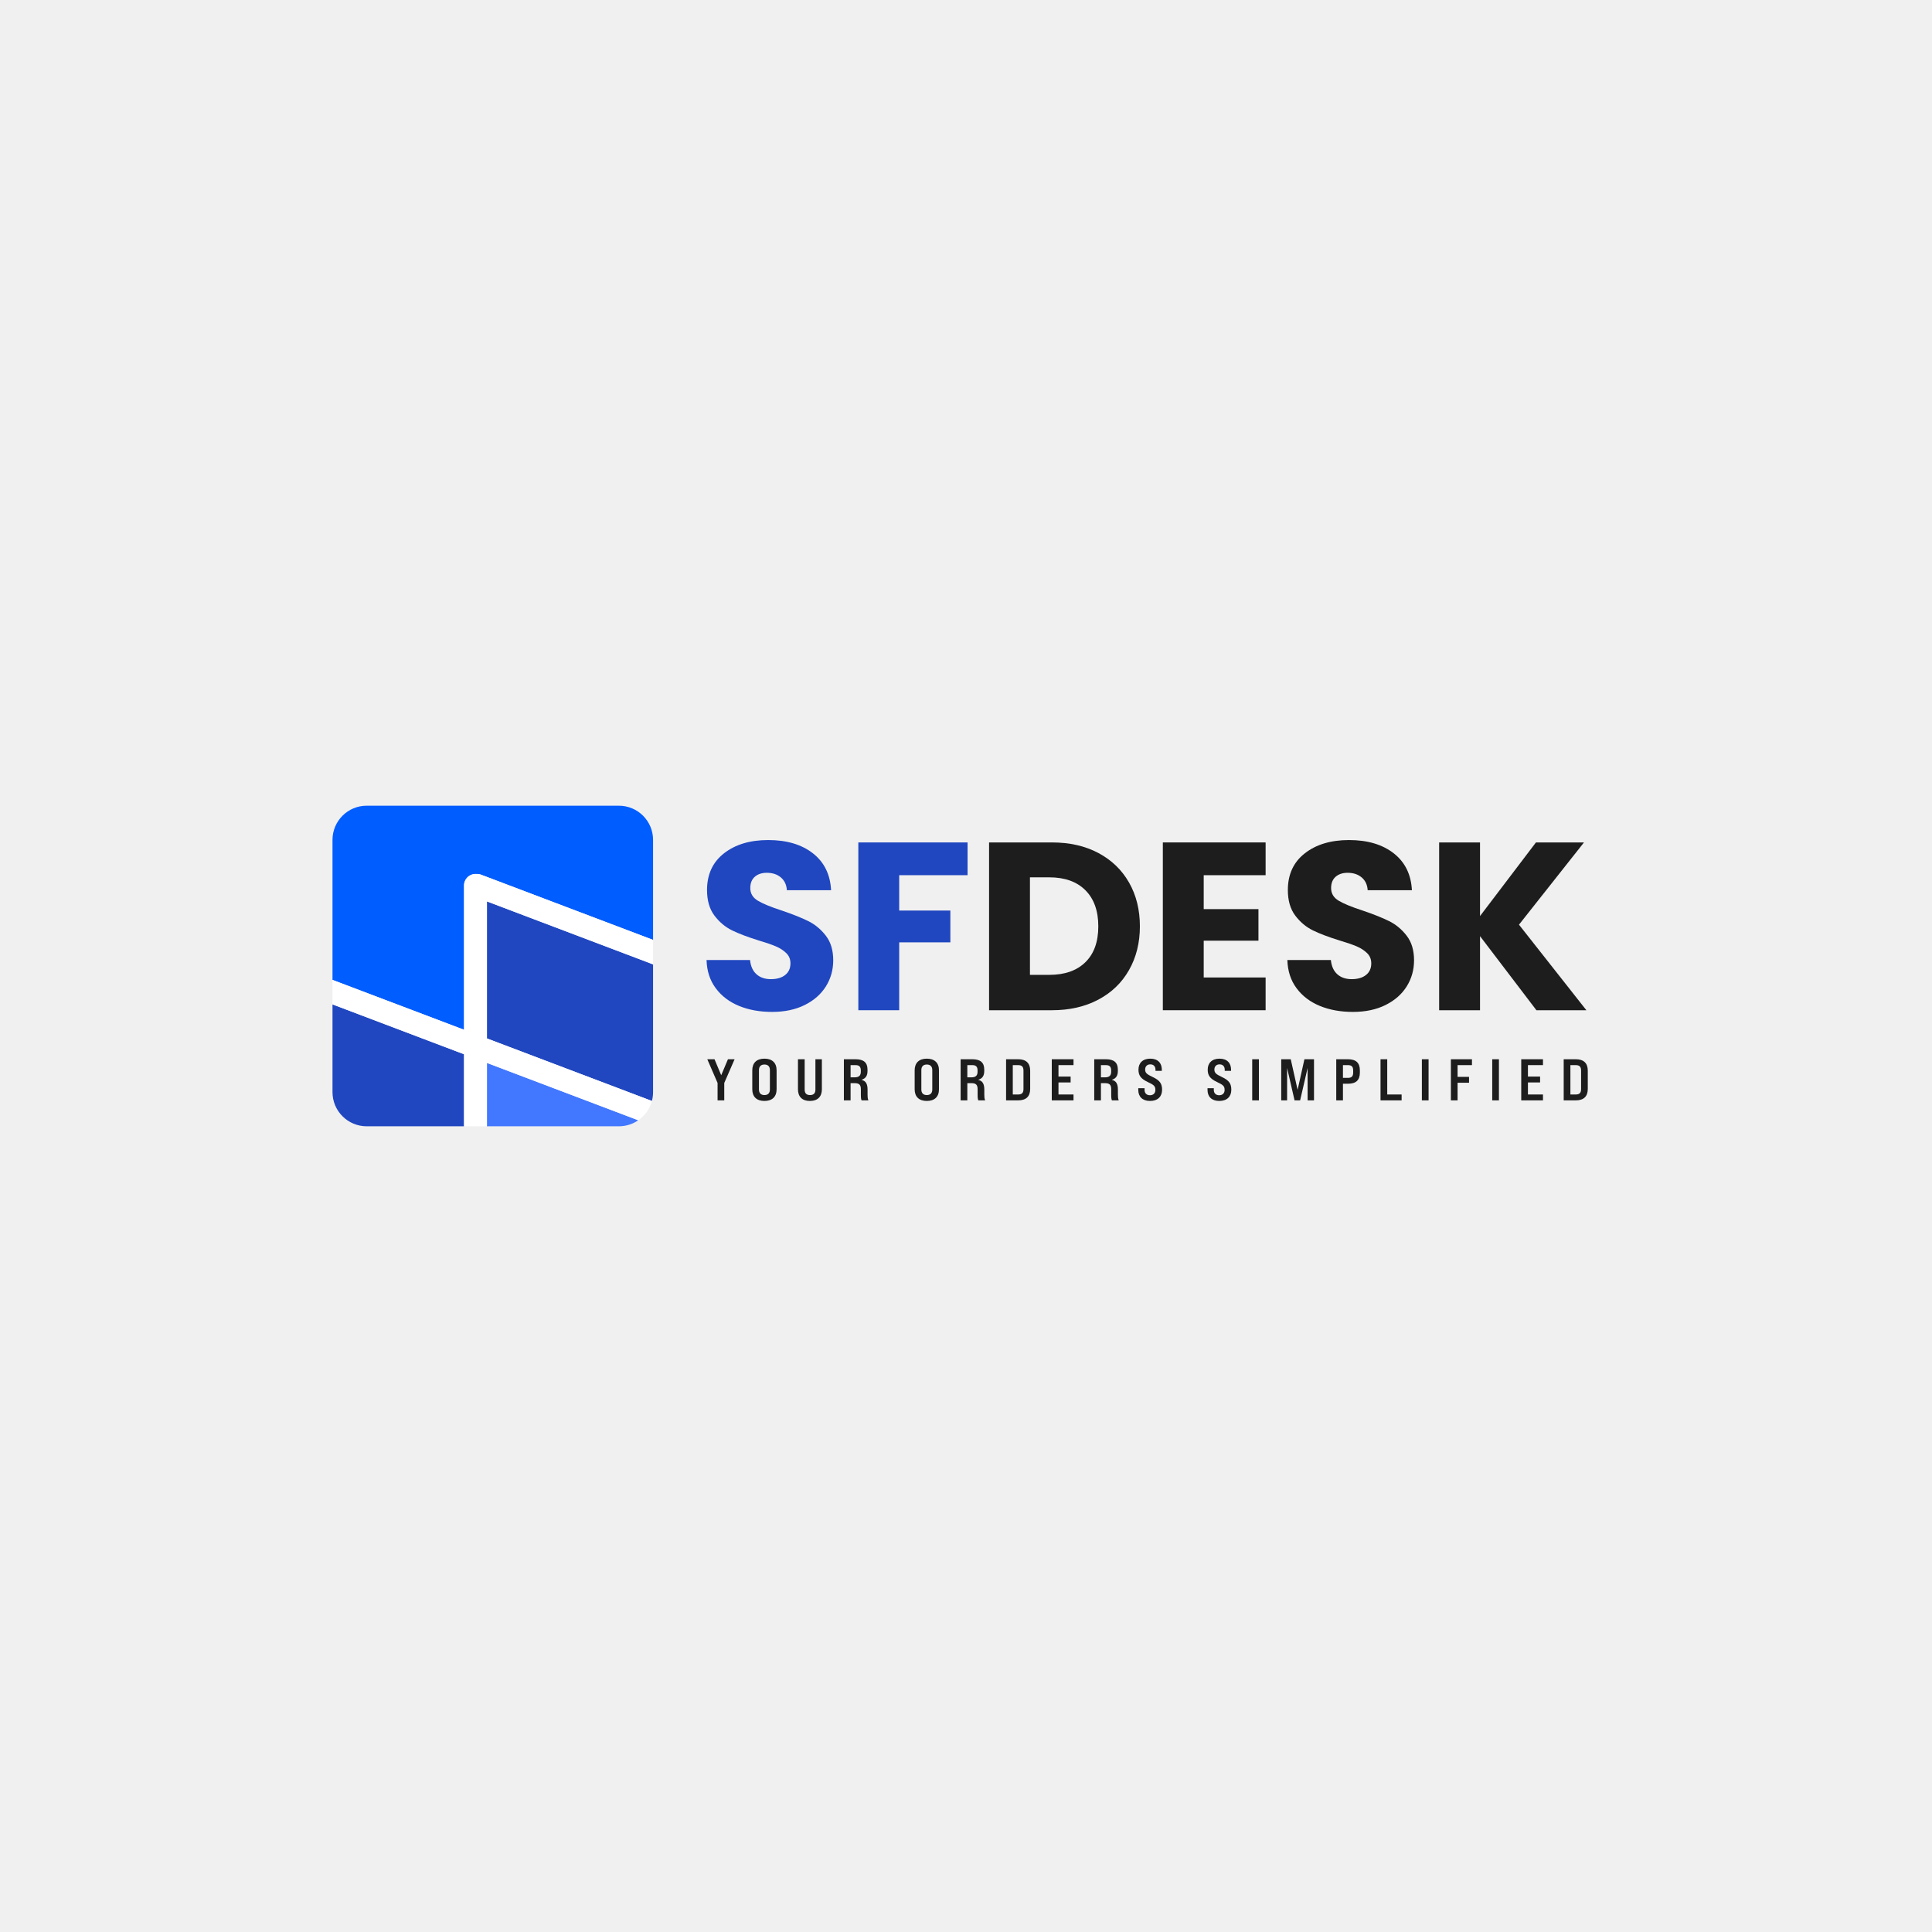
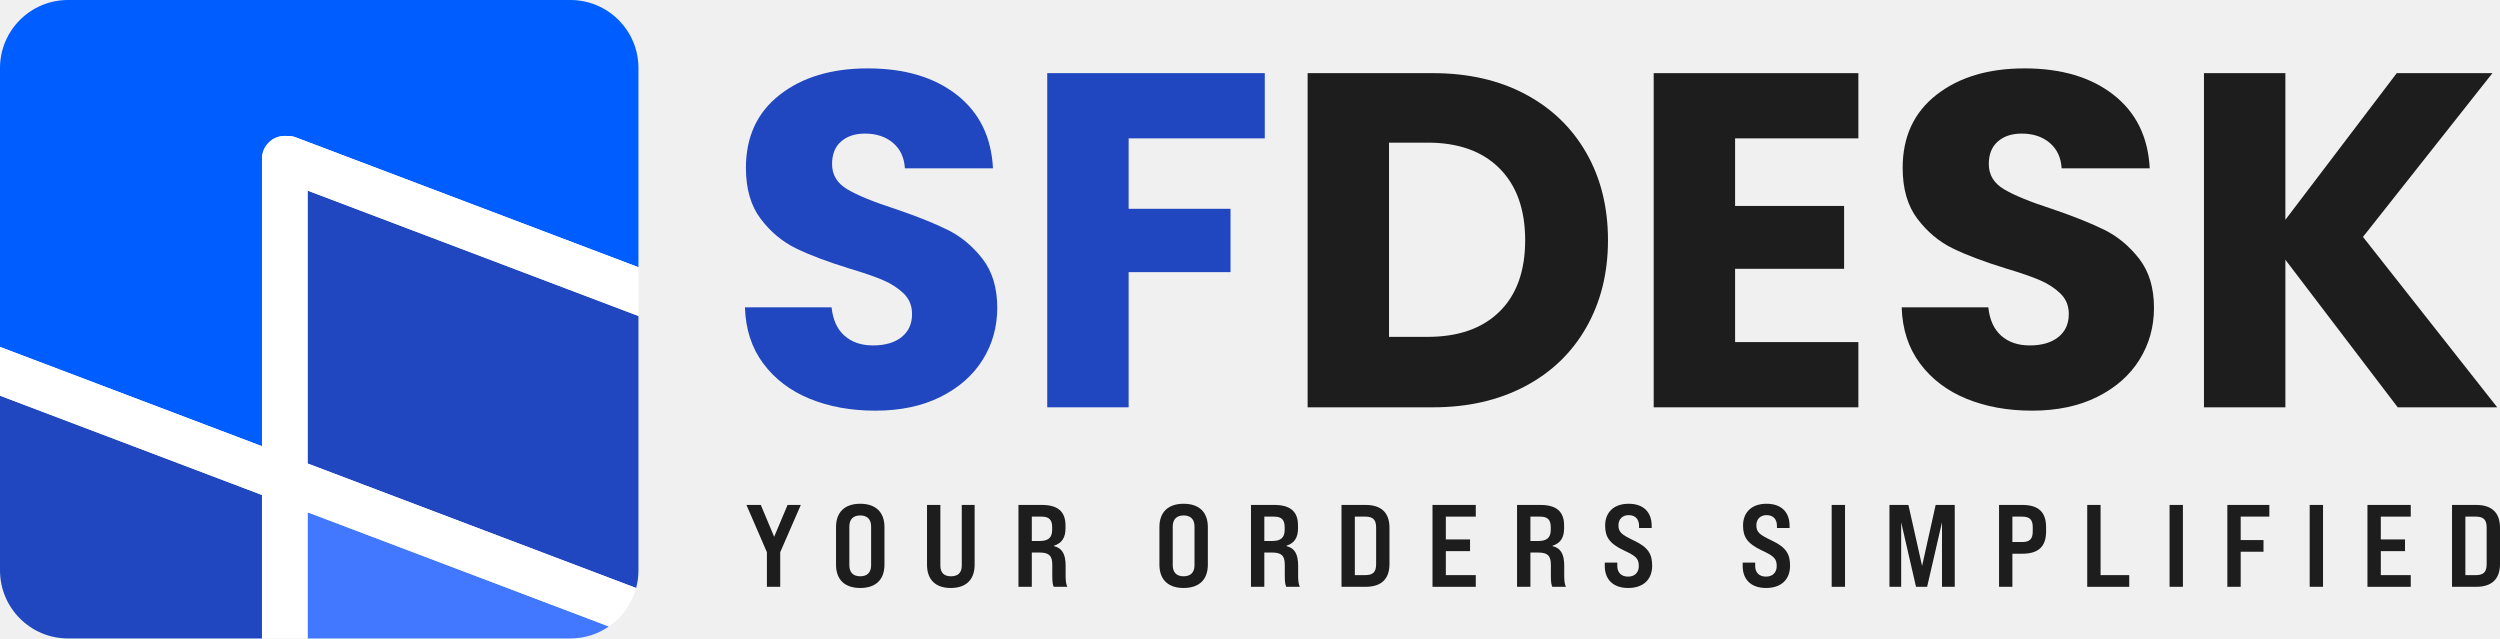
- <svg xmlns="http://www.w3.org/2000/svg" xmlns:xlink="http://www.w3.org/1999/xlink" width="2000pt" height="2000pt" viewBox="0 0 2000 2000">
+ <svg xmlns="http://www.w3.org/2000/svg" xmlns:xlink="http://www.w3.org/1999/xlink" width="1732.628" height="442.479" viewBox="0 0 1299.471 331.859">
  <defs>
    <symbol id="a" overflow="visible">
-       <path d="M78.188 1.734q-19.049 0-34.141-6.187Q28.95-10.64 19.922-22.766q-9.035-12.123-9.531-29.203h45.03q.998 9.659 6.688 14.735 5.686 5.062 14.844 5.062 9.406.001 14.844-4.328 5.451-4.324 5.453-12-.002-6.434-4.344-10.64-4.33-4.203-10.64-6.922-6.3-2.72-17.938-6.188-16.814-5.202-27.453-10.39-10.643-5.204-18.312-15.344c-5.118-6.758-7.672-15.586-7.672-26.485 0-16.156 5.851-28.812 17.562-37.969q17.562-13.734 45.781-13.734 28.7 0 46.266 13.734 17.56 13.737 18.813 38.22H93.53q-.504-8.405-6.187-13.235-5.688-4.828-14.594-4.828-7.675.002-12.375 4.094-4.704 4.078-4.703 11.75 0 8.409 7.922 13.109c5.281 3.137 13.523 6.516 24.734 10.14q16.827 5.706 27.344 10.907 10.512 5.19 18.187 15.094 7.671 9.891 7.672 25.468 0 14.847-7.547 26.969c-5.03 8.086-12.336 14.523-21.906 19.313q-14.344 7.17-33.89 7.171m0 0" style="stroke:none" />
+       <path d="M78.188 1.734q-19.049 0-34.141-6.187Q28.95-10.64 19.922-22.766q-9.035-12.123-9.531-29.203h45.03q.998 9.659 6.688 14.735 5.686 5.062 14.844 5.062 9.406.001 14.844-4.328 5.451-4.324 5.453-12-.002-6.434-4.344-10.64-4.33-4.203-10.64-6.922-6.3-2.72-17.938-6.188-16.814-5.202-27.453-10.39-10.643-5.204-18.312-15.344c-5.118-6.758-7.672-15.586-7.672-26.485 0-16.156 5.851-28.812 17.562-37.969q17.562-13.734 45.781-13.734 28.7 0 46.266 13.734 17.56 13.737 18.813 38.22H93.53q-.504-8.405-6.187-13.235-5.688-4.828-14.594-4.828-7.675.002-12.375 4.094-4.704 4.078-4.703 11.75 0 8.409 7.922 13.109 7.92 4.705 24.734 10.14 16.827 5.706 27.344 10.907 10.512 5.19 18.187 15.094 7.671 9.891 7.672 25.468 0 14.847-7.547 26.969c-5.03 8.086-12.336 14.523-21.906 19.313q-14.344 7.17-33.89 7.171m0 0" style="stroke:none" />
    </symbol>
    <symbol id="b" overflow="visible">
-       <path d="M128.422-173.703v33.906H57.656v36.61h52.953v32.921H57.656V0H15.344v-173.703Zm0 0" style="stroke:none" />
+       <path d="M128.422-173.703v33.906H57.656v36.61h52.953v32.921H57.656V0H15.344v-173.703zm0 0" style="stroke:none" />
    </symbol>
    <symbol id="c" overflow="visible">
-       <path d="M80.422-173.703c18.3 0 34.297 3.633 47.984 10.89q20.545 10.893 31.797 30.563c7.508 13.117 11.266 28.25 11.266 45.406 0 16.992-3.758 32.086-11.266 45.281-7.5 13.188-18.137 23.415-31.906 30.672Q107.637.001 80.422 0H15.344v-173.703ZM77.703-36.625c16 0 28.453-4.367 37.36-13.11q13.359-13.108 13.359-37.109 0-24.014-13.36-37.375-13.359-13.36-37.359-13.36H57.656v100.954Zm0 0" style="stroke:none" />
+       <path d="M80.422-173.703c18.3 0 34.297 3.633 47.984 10.89q20.545 10.893 31.797 30.563 11.264 19.674 11.266 45.406-.002 25.488-11.266 45.281c-7.5 13.188-18.137 23.415-31.906 30.672Q107.637.001 80.422 0H15.344v-173.703zM77.703-36.625c16 0 28.453-4.367 37.36-13.11q13.359-13.108 13.359-37.109 0-24.014-13.36-37.375-13.359-13.36-37.359-13.36H57.656v100.954zm0 0" style="stroke:none" />
    </symbol>
    <symbol id="d" overflow="visible">
-       <path d="M57.656-139.797v35.125h56.657V-72H57.656v38.094h64.078V0H15.344v-173.703h106.39v33.906Zm0 0" style="stroke:none" />
+       <path d="M57.656-139.797v35.125h56.657V-72H57.656v38.094h64.078V0H15.344v-173.703h106.39v33.906zm0 0" style="stroke:none" />
    </symbol>
    <symbol id="e" overflow="visible">
      <path d="m116.047 0-58.39-76.703V0H15.343v-173.703h42.312v76.219l57.89-76.22h49.735L97.984-88.577 167.766 0Zm0 0" style="stroke:none" />
    </symbol>
    <symbol id="f" overflow="visible">
      <path d="M11.922 0h6.922v-18l10.703-24.562h-6.875l-6.985 16.546L8.75-42.562H1.281L11.921-18Zm0 0" style="stroke:none" />
    </symbol>
    <symbol id="g" overflow="visible">
      <path d="M15.563.61c8.093 0 12.593-4.376 12.593-12.094v-19.578c0-7.72-4.5-12.11-12.593-12.11-8.079 0-12.579 4.39-12.579 12.11v19.578c0 7.718 4.5 12.093 12.579 12.093m0-6.079c-3.641 0-5.657-2.015-5.657-5.718v-20.188c0-3.703 2.016-5.719 5.656-5.719 3.657 0 5.657 2.016 5.657 5.719v20.188c0 3.703-2 5.718-5.657 5.718m0 0" style="stroke:none" />
    </symbol>
    <symbol id="h" overflow="visible">
      <path d="M15.688.61c8.078 0 12.406-4.438 12.406-12.094v-31.078h-6.688v31.5c0 3.765-1.953 5.593-5.593 5.593-3.594 0-5.532-1.828-5.532-5.593v-31.5H3.344v31.078C3.344-3.891 7.594.609 15.688.609m0 0" style="stroke:none" />
    </symbol>
    <symbol id="i" overflow="visible">
-       <path d="M3.64 0h6.938v-17.812h4.14c4.798 0 6.5 1.703 6.5 6.328v5.593c0 3.704.25 4.61.735 5.891H29c-.734-1.766-.844-3.64-.844-5.89V-11c0-6.078-1.89-9.187-6.093-10.156v-.188c4.14-1.328 6.03-4.187 6.03-9.11v-1.405c0-7.297-4.015-10.703-12.343-10.703H3.64Zm6.938-23.828v-12.656h5.11c3.828 0 5.468 1.64 5.468 5.484v1.39c0 3.954-1.937 5.782-6.375 5.782Zm0 0" style="stroke:none" />
+       <path d="M3.64 0h6.938v-17.812h4.14c4.798 0 6.5 1.703 6.5 6.328v5.593c0 3.704.25 4.61.735 5.891H29c-.734-1.766-.844-3.64-.844-5.89V-11c0-6.078-1.89-9.187-6.093-10.156v-.188c4.14-1.328 6.03-4.187 6.03-9.11v-1.405c0-7.297-4.015-10.703-12.343-10.703H3.64Zm6.938-23.828v-12.656h5.11c3.828 0 5.468 1.64 5.468 5.484v1.39c0 3.954-1.937 5.782-6.375 5.782zm0 0" style="stroke:none" />
    </symbol>
-     <symbol id="k" overflow="visible">
-       <path d="M3.64 0h12.532c8.14 0 12.406-4.016 12.406-11.86v-18.843c0-7.844-4.265-11.86-12.406-11.86H3.64Zm6.938-6.078v-30.406h5.469c3.953 0 5.594 1.64 5.594 5.656v19.094c0 4.015-1.641 5.656-5.594 5.656Zm0 0" style="stroke:none" />
+     <symbol id="j" overflow="visible">
+       <path d="M3.64 0h12.532c8.14 0 12.406-4.016 12.406-11.86v-18.843c0-7.844-4.265-11.86-12.406-11.86H3.64Zm6.938-6.078v-30.406h5.469c3.953 0 5.594 1.64 5.594 5.656v19.094c0 4.015-1.641 5.656-5.594 5.656zm0 0" style="stroke:none" />
    </symbol>
    <symbol id="l" overflow="visible">
      <path d="M3.64 0h22.5v-6.078H10.579v-12.469h12.578v-6.078H10.578v-11.86h15.563v-6.078H3.64Zm0 0" style="stroke:none" />
    </symbol>
    <symbol id="m" overflow="visible">
      <path d="M14.344.61c8.094 0 12.469-4.626 12.469-11.547 0-5.97-1.891-9.547-9.547-13.141-6.203-2.969-7.97-4.25-7.97-7.906 0-3.094 2.017-5.282 5.298-5.282 3.64 0 5.406 2.313 5.406 5.594v1.094h6.563v-1.156c0-6.875-4.063-11.438-11.97-11.438-7.905 0-12.218 4.625-12.218 11.313 0 5.78 2.063 9.297 9.656 12.89 6.266 2.922 7.844 4.188 7.844 8.203 0 3.344-2.125 5.47-5.594 5.47-3.64 0-5.594-2.298-5.594-5.47v-1.812h-6.5v1.812C2.188-3.953 6.392.61 14.345.61m0 0" style="stroke:none" />
    </symbol>
    <symbol id="n" overflow="visible">
      <path d="M3.64 0h6.938v-42.562H3.641Zm0 0" style="stroke:none" />
    </symbol>
    <symbol id="o" overflow="visible">
      <path d="M3.64 0h6.094v-33.5L17.454 0h5.765l7.734-33.5V0h6.625v-42.562h-9.922L20.61-10.875 13.5-42.562H3.64Zm0 0" style="stroke:none" />
    </symbol>
    <symbol id="p" overflow="visible">
-       <path d="M3.64 0h6.938v-17.203h5.11c8.453 0 12.406-3.719 12.406-11.61V-31c0-7.844-3.953-11.562-12.407-11.562H3.642Zm6.938-23.281v-13.203h5.11c3.89 0 5.468 1.593 5.468 5.484v2.188c0 3.953-1.578 5.53-5.468 5.53Zm0 0" style="stroke:none" />
+       <path d="M3.64 0h6.938v-17.203h5.11c8.453 0 12.406-3.719 12.406-11.61V-31c0-7.844-3.953-11.562-12.407-11.562H3.642Zm6.938-23.281v-13.203h5.11c3.89 0 5.468 1.593 5.468 5.484v2.188c0 3.953-1.578 5.53-5.468 5.53zm0 0" style="stroke:none" />
    </symbol>
    <symbol id="q" overflow="visible">
-       <path d="M3.64 0H25.47v-6.078h-14.89v-36.484H3.64Zm0 0" style="stroke:none" />
+       <path d="M3.64 0h21.83v-6.078H10.58v-36.484H3.64Zm0 0" style="stroke:none" />
    </symbol>
    <symbol id="r" overflow="visible">
      <path d="M3.64 0h6.938v-18.234h11.86v-6.078h-11.86v-12.172h14.89v-6.078H3.642Zm0 0" style="stroke:none" />
    </symbol>
  </defs>
-   <g style="fill:#2047c0;fill-opacity:1">
-     <use xlink:href="#a" x="721.025" y="1045.791" />
-     <use xlink:href="#b" x="873.196" y="1045.791" />
+   <g style="fill:#2047c0;fill-opacity:1" transform="translate(-344.199 -834.071)">
+     <use xlink:href="#a" width="100%" height="100%" x="721.025" y="1045.791" />
+     <use xlink:href="#b" width="100%" height="100%" x="873.196" y="1045.791" />
  </g>
-   <g style="fill:#1d1d1d;fill-opacity:1">
-     <use xlink:href="#c" x="1008.542" y="1045.791" />
-     <use xlink:href="#d" x="1188.425" y="1045.791" />
-     <use xlink:href="#a" x="1322.286" y="1045.791" />
-     <use xlink:href="#e" x="1474.456" y="1045.791" />
+   <g style="fill:#1d1d1d;fill-opacity:1" transform="translate(-344.199 -834.071)">
+     <use xlink:href="#c" width="100%" height="100%" x="1008.542" y="1045.791" />
+     <use xlink:href="#d" width="100%" height="100%" x="1188.425" y="1045.791" />
+     <use xlink:href="#a" width="100%" height="100%" x="1322.286" y="1045.791" />
+     <use xlink:href="#e" width="100%" height="100%" x="1474.456" y="1045.791" />
  </g>
-   <use xlink:href="#f" x="730.907" y="1139.09" style="fill:#1d1d1d;fill-opacity:1" />
-   <g style="fill:#1d1d1d;fill-opacity:1">
-     <use xlink:href="#g" x="775.773" y="1139.09" />
-     <use xlink:href="#h" x="822.706" y="1139.09" />
-     <use xlink:href="#i" x="869.943" y="1139.09" />
-     <use xlink:href="#g" x="943.868" y="1139.09" />
-     <use xlink:href="#i" x="990.801" y="1139.09" />
-     <use xlink:href="#k" x="1037.855" y="1139.09" />
-     <use xlink:href="#l" x="1085.153" y="1139.09" />
-     <use xlink:href="#i" x="1129.107" y="1139.09" />
-     <use xlink:href="#m" x="1176.161" y="1139.09" />
-     <use xlink:href="#m" x="1247.837" y="1139.09" />
-     <use xlink:href="#n" x="1292.642" y="1139.09" />
-     <use xlink:href="#o" x="1322.674" y="1139.09" />
-     <use xlink:href="#p" x="1379.638" y="1139.09" />
-     <use xlink:href="#q" x="1425.476" y="1139.09" />
-     <use xlink:href="#n" x="1468.275" y="1139.09" />
-     <use xlink:href="#r" x="1498.307" y="1139.09" />
-     <use xlink:href="#n" x="1541.106" y="1139.09" />
-     <use xlink:href="#l" x="1571.138" y="1139.09" />
-     <use xlink:href="#k" x="1615.092" y="1139.09" />
+   <use xlink:href="#f" width="100%" height="100%" x="730.907" y="1139.09" style="fill:#1d1d1d;fill-opacity:1" transform="translate(-344.199 -834.071)" />
+   <g style="fill:#1d1d1d;fill-opacity:1" transform="translate(-344.199 -834.071)">
+     <use xlink:href="#g" width="100%" height="100%" x="775.773" y="1139.09" />
+     <use xlink:href="#h" width="100%" height="100%" x="822.706" y="1139.09" />
+     <use xlink:href="#i" width="100%" height="100%" x="869.943" y="1139.09" />
+     <use xlink:href="#g" width="100%" height="100%" x="943.868" y="1139.09" />
+     <use xlink:href="#i" width="100%" height="100%" x="990.801" y="1139.09" />
+     <use xlink:href="#j" width="100%" height="100%" x="1037.855" y="1139.09" />
+     <use xlink:href="#l" width="100%" height="100%" x="1085.153" y="1139.09" />
+     <use xlink:href="#i" width="100%" height="100%" x="1129.107" y="1139.09" />
+     <use xlink:href="#m" width="100%" height="100%" x="1176.161" y="1139.09" />
+     <use xlink:href="#m" width="100%" height="100%" x="1247.837" y="1139.09" />
+     <use xlink:href="#n" width="100%" height="100%" x="1292.642" y="1139.09" />
+     <use xlink:href="#o" width="100%" height="100%" x="1322.674" y="1139.09" />
+     <use xlink:href="#p" width="100%" height="100%" x="1379.638" y="1139.09" />
+     <use xlink:href="#q" width="100%" height="100%" x="1425.476" y="1139.09" />
+     <use xlink:href="#n" width="100%" height="100%" x="1468.275" y="1139.09" />
+     <use xlink:href="#r" width="100%" height="100%" x="1498.307" y="1139.09" />
+     <use xlink:href="#n" width="100%" height="100%" x="1541.106" y="1139.09" />
+     <use xlink:href="#l" width="100%" height="100%" x="1571.138" y="1139.09" />
+     <use xlink:href="#j" width="100%" height="100%" x="1615.092" y="1139.09" />
  </g>
-   <path d="M480.375 916.563c0-6.516 5.332-11.852 11.852-11.852.355 0 .707.023 1.054.055a11.7 11.7 0 0 1 4.778.746l177.996 67.46V869.458c0-19.543-15.844-35.387-35.383-35.387h-261.09c-19.543 0-35.383 15.844-35.383 35.387v144.938l136.176 51.613Zm0 0" style="stroke:none;fill-rule:nonzero;fill:#005dff;fill-opacity:1" />
-   <path d="M344.2 1039.742v90.801c0 19.543 15.84 35.387 35.382 35.387h100.793v-74.575ZM504.078 1074.988l170.77 64.727c.785-2.926 1.207-6 1.207-9.172V998.32l-171.977-65.18Zm0 0" style="stroke:none;fill-rule:nonzero;fill:#2047c0;fill-opacity:1" />
-   <path d="M504.078 1165.93h136.594c7.437 0 14.34-2.301 20.035-6.227l-156.629-59.363Zm0 0" style="stroke:none;fill-rule:nonzero;fill:#4277ff;fill-opacity:1" />
-   <path d="M676.055 998.32v-25.347l-177.996-67.461a11.7 11.7 0 0 0-4.778-.746c-.347-.032-.699-.055-1.054-.055-6.52 0-11.852 5.336-11.852 11.851v149.442l-136.176-51.61v25.348l136.176 51.613v74.575h23.703v-65.59l156.633 59.363c6.836-4.707 11.934-11.754 14.137-19.988l-170.77-64.727V933.141Zm0 0" style="stroke:none;fill-rule:nonzero;fill:#fff;fill-opacity:1" />
+   <path d="M136.176 82.492c0-6.516 5.332-11.852 11.852-11.852.355 0 .707.023 1.054.055a11.7 11.7 0 0 1 4.778.746l177.996 67.46V35.387C331.856 15.844 316.012 0 296.473 0H35.383C15.84 0 0 15.844 0 35.387v144.938l136.176 51.613zm0 0" style="fill:#005dff;fill-opacity:1;fill-rule:nonzero;stroke:none" />
+   <path d="M.001 205.671v90.801c0 19.543 15.84 35.387 35.382 35.387h100.793v-74.575zm159.878 35.246 170.77 64.727a35.4 35.4 0 0 0 1.207-9.172V164.249l-171.977-65.18Zm0 0" style="fill:#2047c0;fill-opacity:1;fill-rule:nonzero;stroke:none" />
+   <path d="M159.879 331.859h136.594c7.437 0 14.34-2.301 20.035-6.227l-156.629-59.363Zm0 0" style="fill:#4277ff;fill-opacity:1;fill-rule:nonzero;stroke:none" />
+   <path d="M331.856 164.249v-25.347L153.86 71.441a11.7 11.7 0 0 0-4.778-.746 12 12 0 0 0-1.054-.055c-6.52 0-11.852 5.336-11.852 11.851v149.442L0 180.323v25.348l136.176 51.613v74.575h23.703v-65.59l156.633 59.363c6.836-4.707 11.934-11.754 14.137-19.988l-170.77-64.727V99.07Zm0 0" style="fill:#fff;fill-opacity:1;fill-rule:nonzero;stroke:none" />
</svg>
